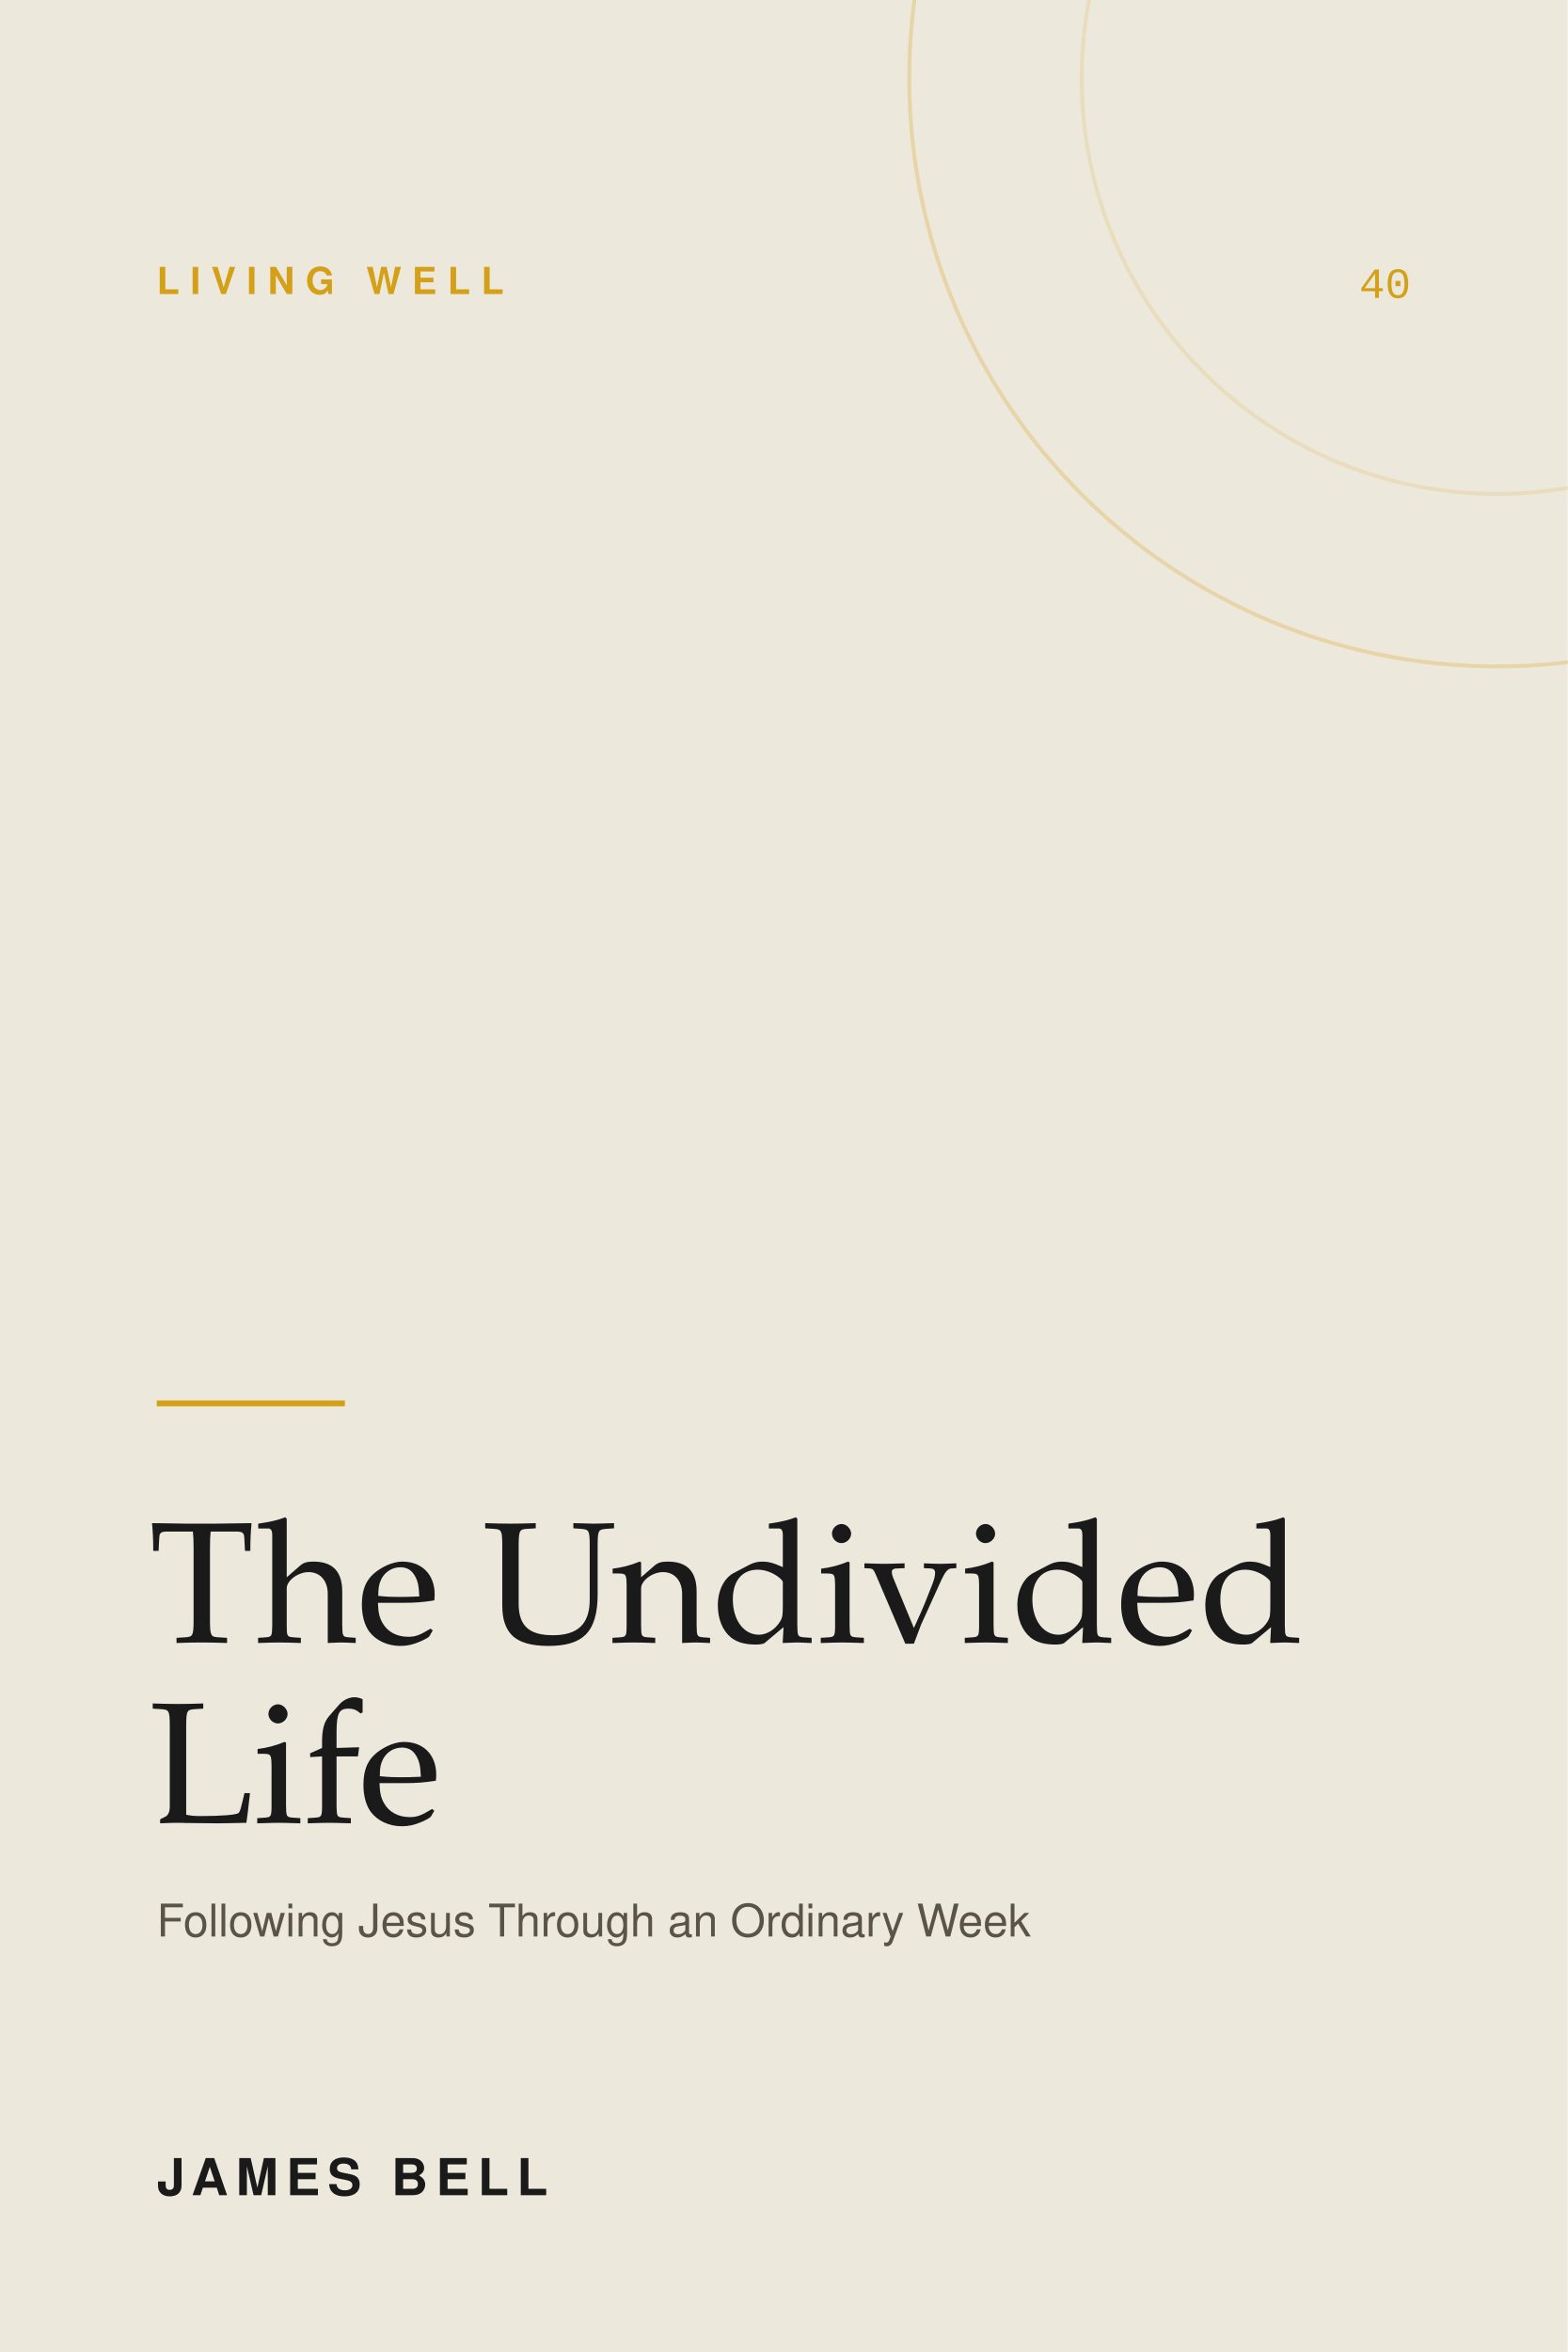
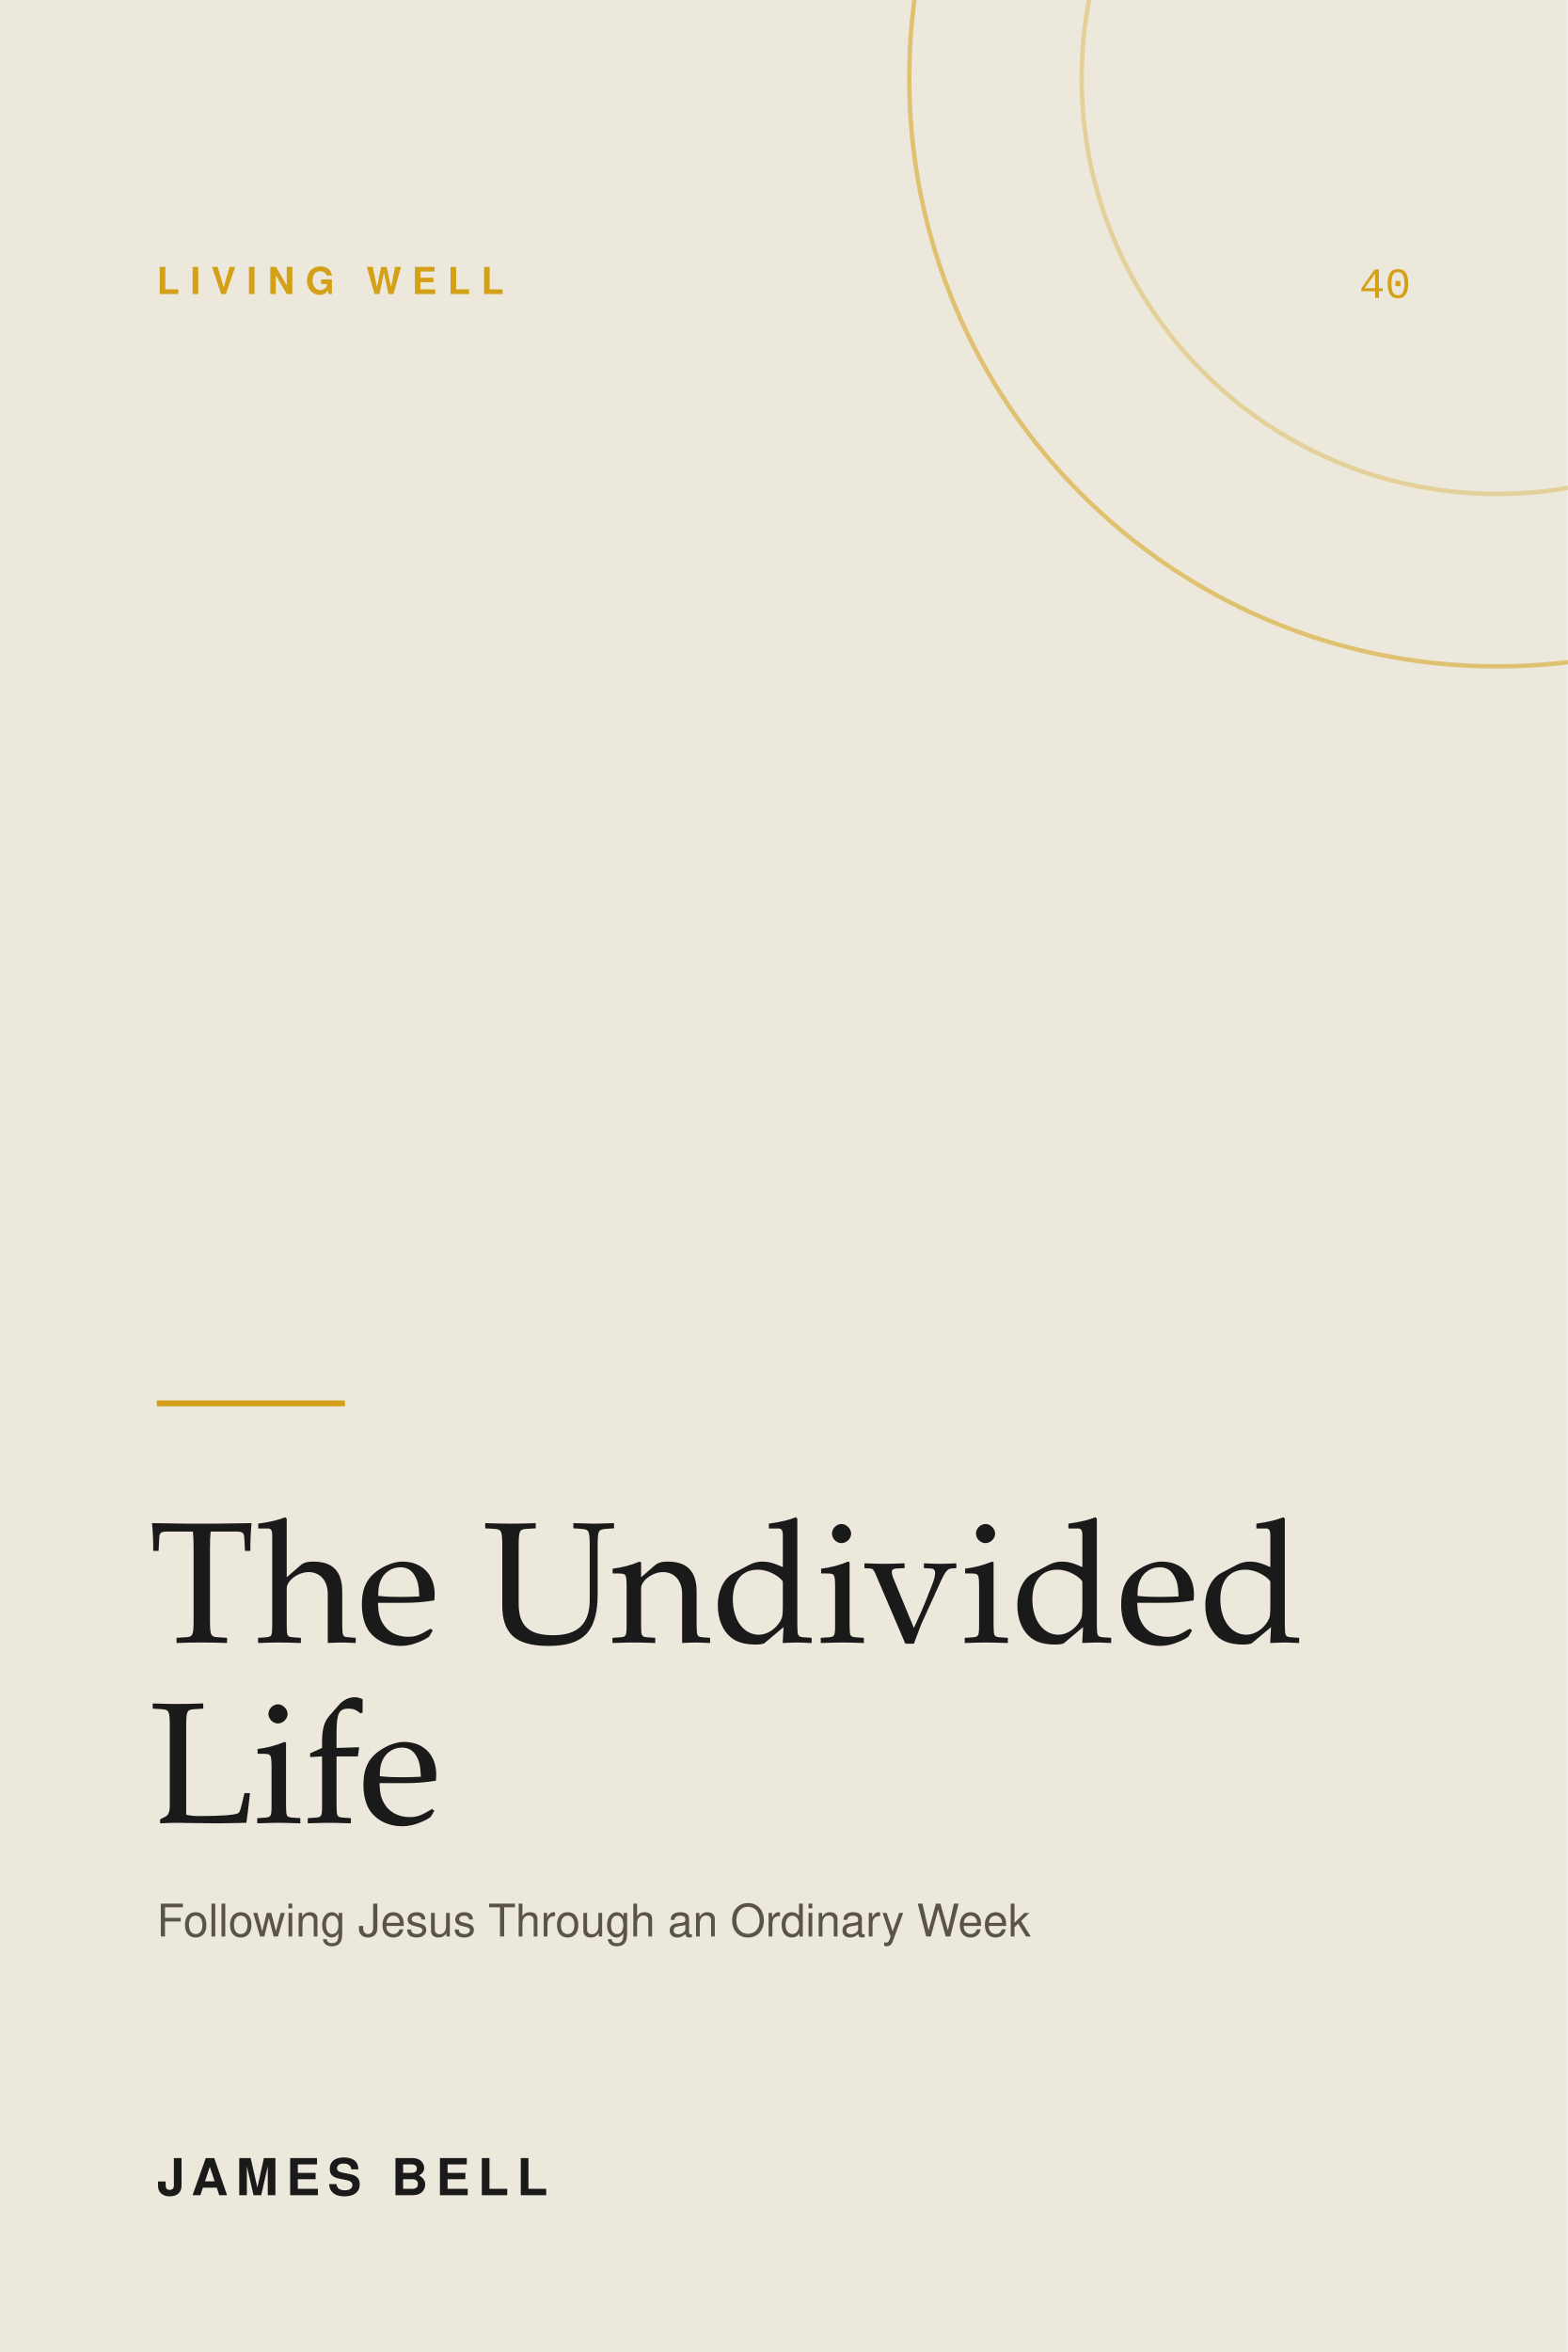
<svg xmlns="http://www.w3.org/2000/svg" width="800" height="1200" viewBox="0 0 800 1200" role="img" aria-label="The Undivided Life by James Bell">
  <rect width="800" height="1200" fill="#EDE8DC" />
-   <circle cx="764" cy="40" r="300" fill="none" stroke="#D4A017" stroke-width="2" opacity="0.26" />
-   <circle cx="764" cy="40" r="212" fill="none" stroke="#D4A017" stroke-width="2" opacity="0.16" />
+   <circle cx="764" cy="40" r="300" fill="none" stroke="#D4A017" stroke-width="2.25" opacity="0.55" />
+   <circle cx="764" cy="40" r="212" fill="none" stroke="#D4A017" stroke-width="2.25" opacity="0.34" />
  <text x="80" y="150" font-family="Helvetica, Arial, sans-serif" font-size="19" letter-spacing="5.5" font-weight="700" fill="#D4A017">LIVING WELL</text>
  <text x="720" y="152" text-anchor="end" font-family="'JetBrains Mono', 'Courier New', monospace" font-size="22" fill="#D4A017">40</text>
  <line x1="80" y1="716" x2="176" y2="716" stroke="#D4A017" stroke-width="3" />
  <text x="76" y="838" font-family="Palatino, 'Palatino Linotype', Georgia, serif" font-size="88" fill="#1A1A1A">The Undivided</text>
  <text x="76" y="930" font-family="Palatino, 'Palatino Linotype', Georgia, serif" font-size="88" fill="#1A1A1A">Life</text>
  <text x="80" y="988" font-family="Helvetica, Arial, sans-serif" font-size="23" fill="#5A5448">Following Jesus Through an Ordinary Week</text>
  <text x="80" y="1120" font-family="Helvetica, Arial, sans-serif" font-size="26" letter-spacing="4" font-weight="700" fill="#1A1A1A">JAMES BELL</text>
</svg>
